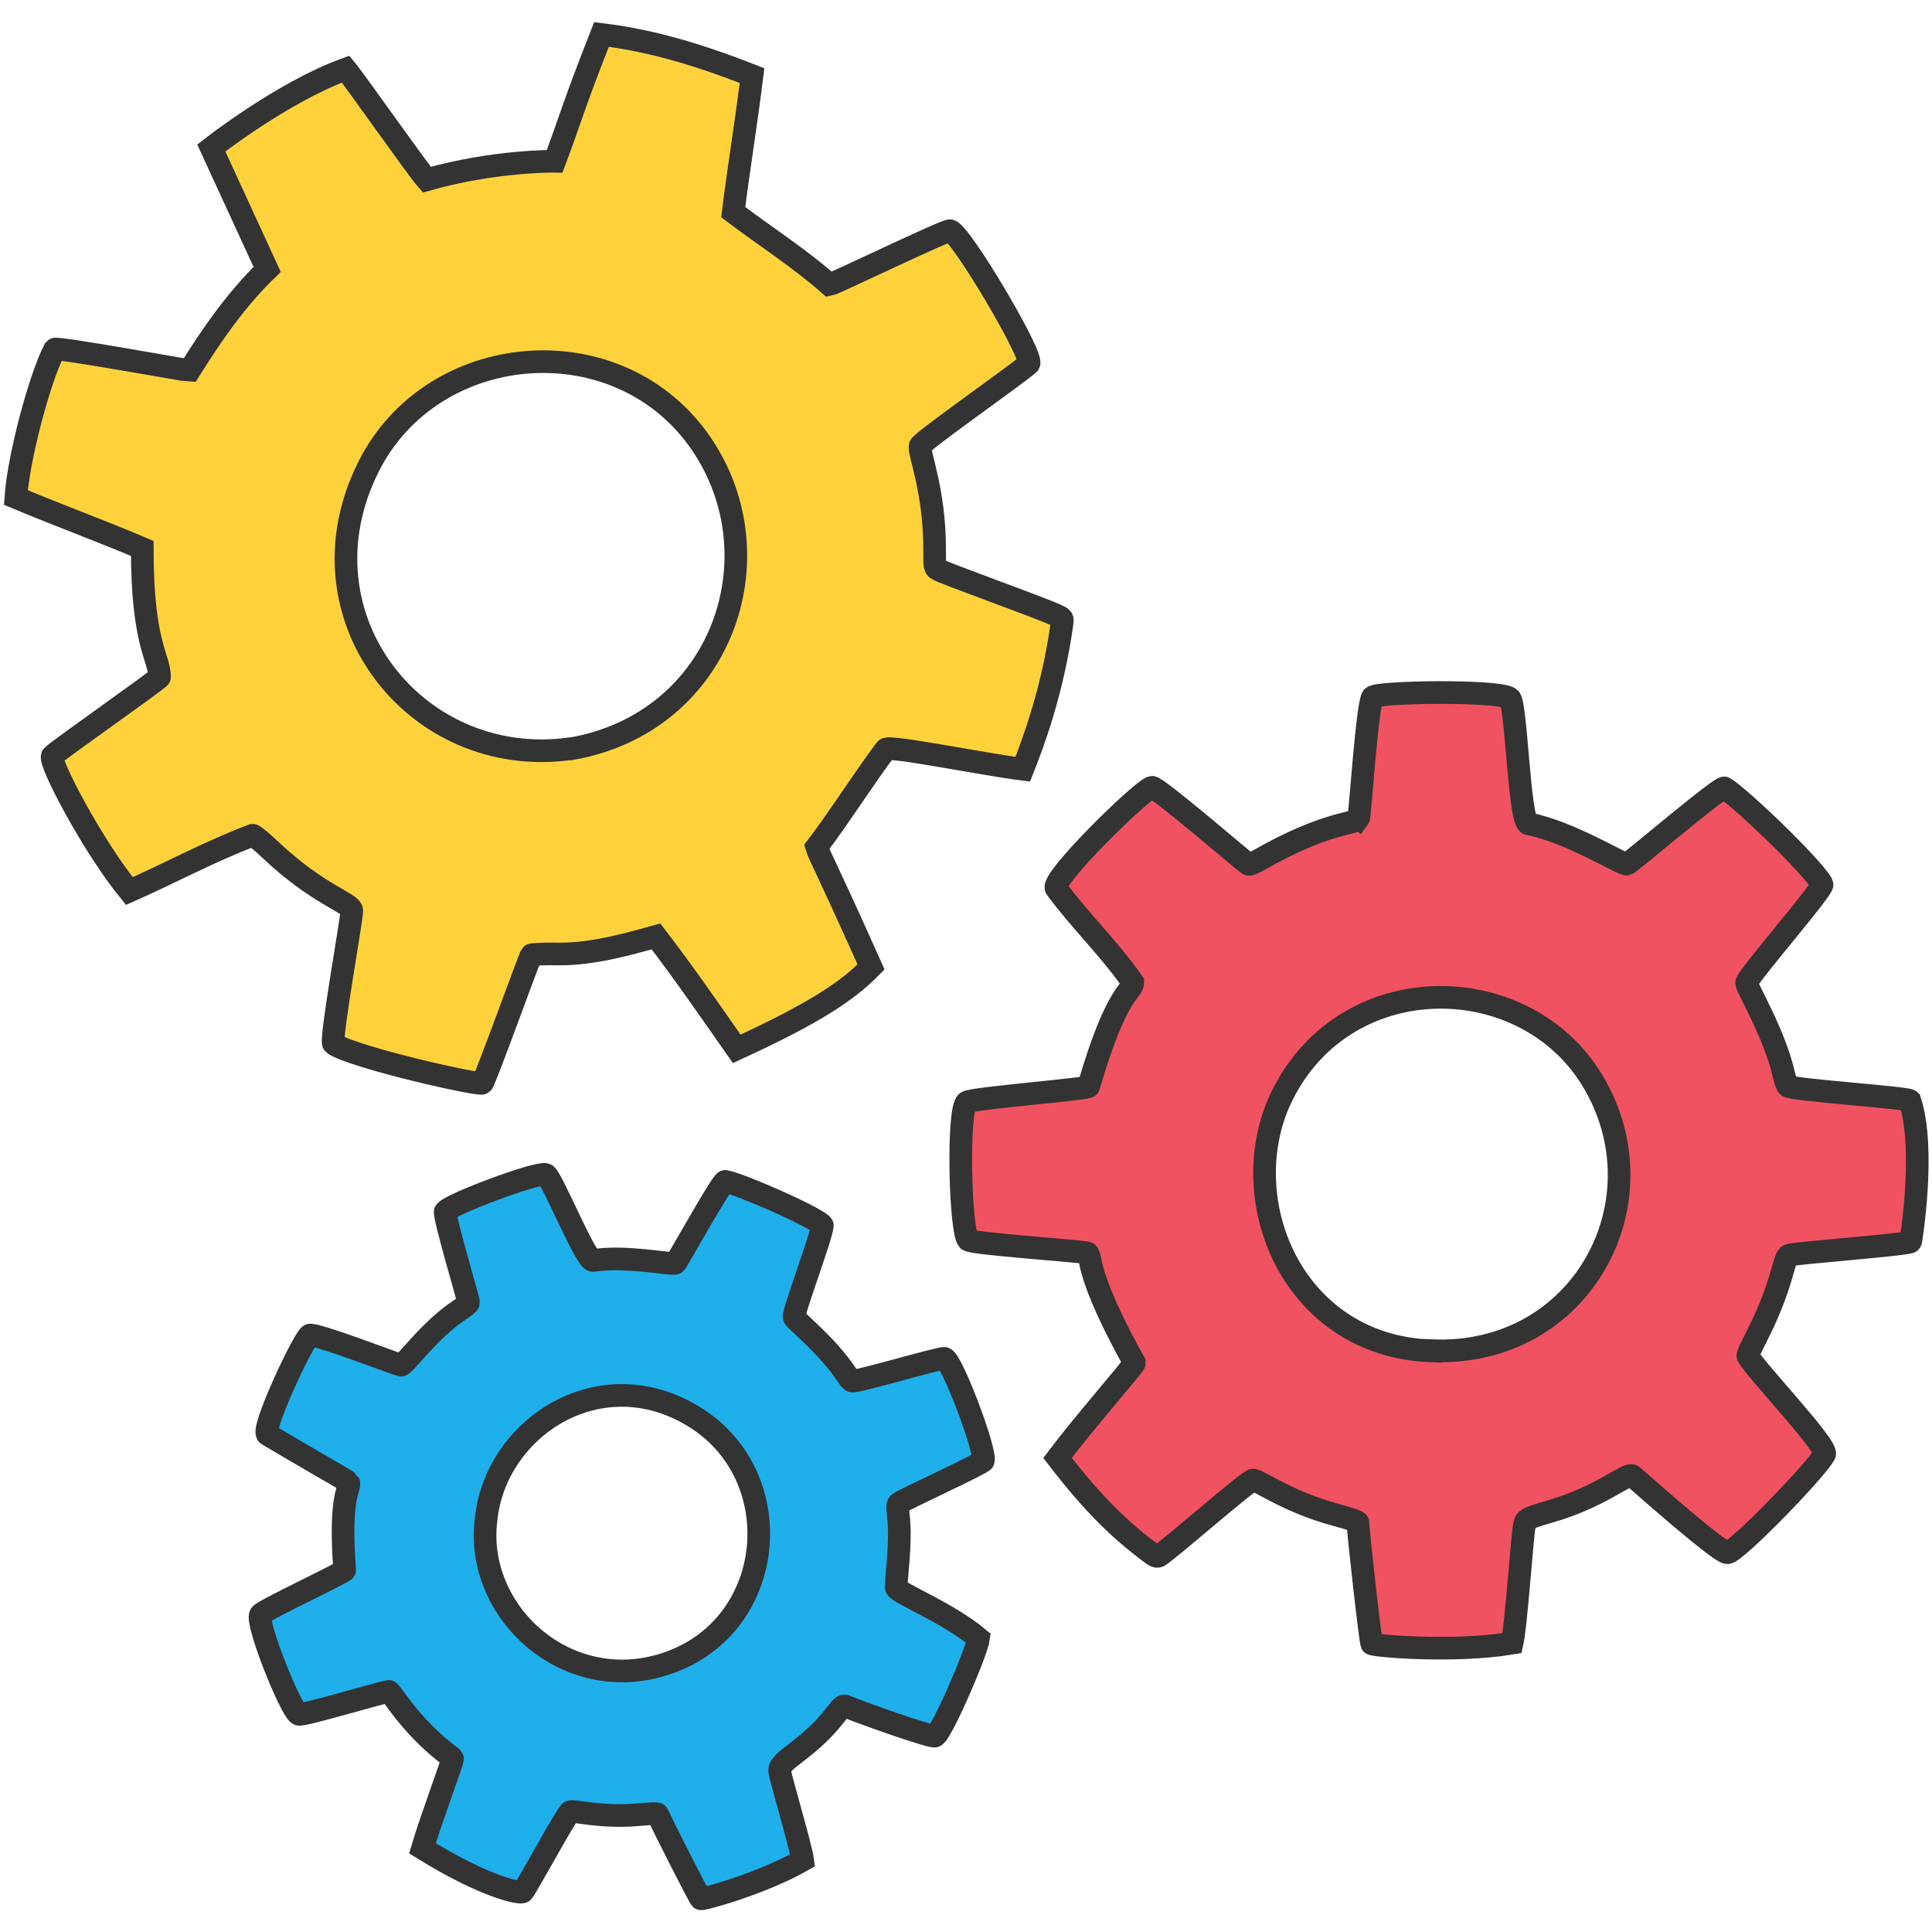
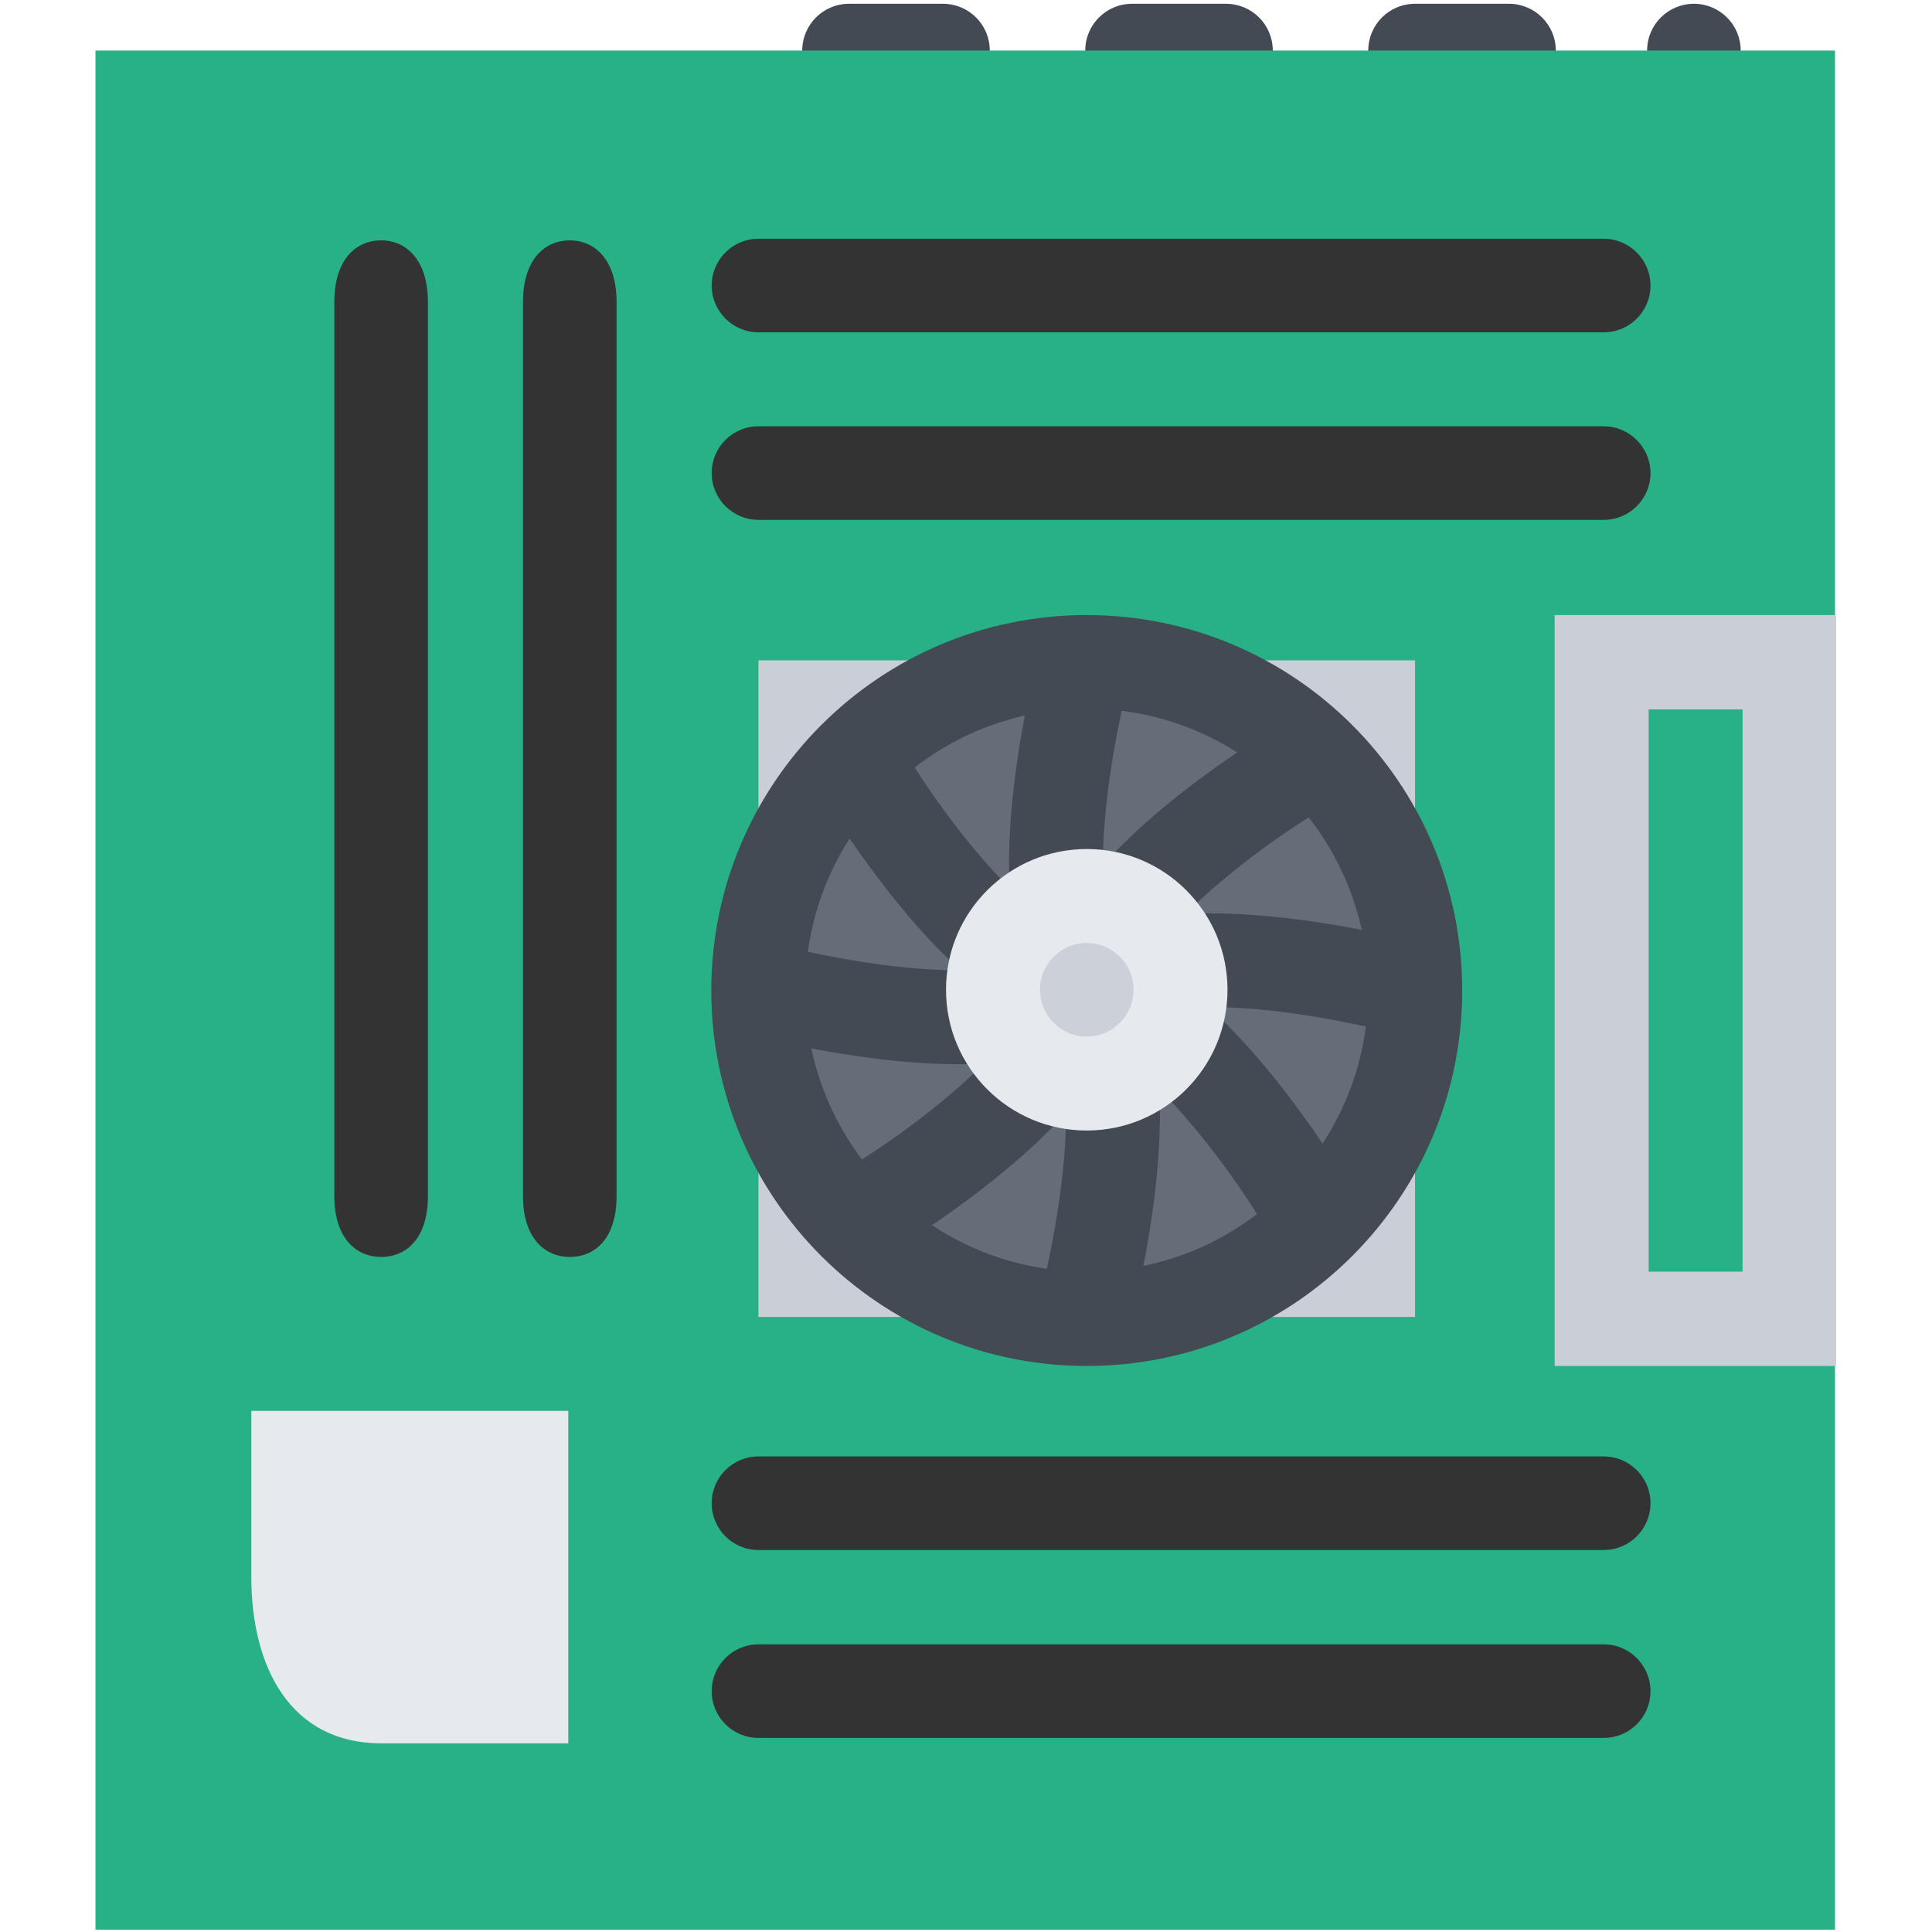
<svg xmlns="http://www.w3.org/2000/svg" width="512" height="512" version="1.1" viewBox="0 0 512 512">
-   <path d="m360 217c-1.15 1.47-8.6 0.764-26.5 11-1.31 0.769-2.42 1.19-2.69 1.04-0.842-0.481-24.5-20.9-25.6-20.4-3.43 1.37-27.1 24.7-25.3 26.8 6.34 8.6 14.2 16.1 20.3 24.9 0 2.43-4.34 2.04-11.7 27.6-0.239 0.718-30.8 3.06-32.3 4.15-2.54 1.9-1.79 33.9 0.346 36.5 0.798 1.03 29.8 2.92 31.6 3.46 0.231 0.077 0.538 0.884 0.692 1.81 1.27 7.31 7.1 18.9 11.8 27.3 0 0.646-13.8 16.4-20.4 25.2 9.79 12.7 16.6 19 23.8 24.5 2.19 1.69 2.54 1.84 3.23 1.38 2.9-1.83 23.6-20 24.8-20 1.49 0 9.22 5.79 22 9.23 3.88 1.04 5.8 1.73 5.8 2.04 0 2.5 3.31 31.6 3.65 32.1 0.212 0.53 21.5 2.44 37.2-0.154 1.07-4.67 2.59-27.6 3.23-31.1 0.346-1.84 0.538-1.96 6.96-3.84 13.3-3.83 20.3-10.3 21.7-9.42 3.29 2.9 23.3 20.6 25.2 20.4 2.43-0.25 23.5-21.9 25.7-26.1 1.12-1.99-18.1-22.1-20.3-26-0.192-0.333 1.04-2.69 2.27-5.15 7.23-14.2 7.12-21.1 8.65-21.6 1.43-0.597 31.7-2.81 32.2-3.58 0.045-0.084 4.06-24.4-0.192-37.4-0.828-0.828-31.7-2.83-32.4-3.88-0.269-0.346-0.73-1.81-1.08-3.27-2.4-10.5-9.8-22.9-9.8-24 0-1.56 20.6-25.1 20-26.2-2.51-4.66-22-23.3-25.9-25.5-0.946-0.552-25.2 20.1-25.8 20.2-1.62 0-15-8.52-26.1-10.7-2.48-0.481-3.23-32.2-5-33.3-3.26-2.18-34.9-1.69-36.3-0.293s-3.41 31.9-3.73 32.3zm19.3 141c-37.2-1.32-52.9-40.9-39.4-67.9 17.1-34.1 64.2-33.4 82.1-3.76 19.3 31.9-2.81 73.4-42.7 71.6z" style="fill:#f05262;stroke-width:6;stroke:#333" />
-   <path d="m70.8 71.4c-8.17 7.89-14.6 17.2-20.6 26.8-0.646 0-35.2-6.28-35.7-5.66-4.03 7.71-9.59 28.8-10.3 39.3 11.6 4.86 22.7 8.91 33.5 13.5 0 25.7 4.58 28.8 4.58 34.1 0 0.535-27.3 19.6-28.4 20.9-1.17 1.36 10.8 24.1 20.4 35.8 10.9-4.81 21.5-10.6 32.7-14.8 0.327 0 2.48 1.8 4.84 4.02 12.4 11.7 21.2 13.9 21.4 15.9 0.239 1.32-5.88 34.7-4.81 35.4 5.77 3.71 38.7 11.1 39.4 10.4 0.947-1.22 12.6-33.6 13-34 0.196-0.131 2.65-0.262 5.43-0.262 9.47 0.363 18.6-2.13 27.6-4.64 7.45 9.69 14.4 19.8 21.4 29.8 21-9.66 29.4-15.4 35.6-21.7-12.8-28.6-13.6-29.2-14.4-31.8 5.88-7.72 12.3-17.9 18.3-25.9 1.02-1.09 26.1 4.04 36.3 5.3 2.68-6.74 7.92-20.7 10.4-38.6 0.196-1.34 0.164-1.41-1.01-2-3.3-1.72-30.8-11.5-32-12.4-0.719-0.458-0.752-0.654-0.752-5.62 0-15-4.17-25.1-3.86-27 0.153-1.14 25.3-18.7 28.8-21.8 1.74-1.54-18.3-35.3-20.9-35.3-1.53 0-30.7 14.1-31.9 14.3-7.81-6.9-17-12.8-25.5-19.2 1.39-11.4 3.35-23 4.98-36.2-16.8-6.6-28.8-9.56-39.9-10.9-7.78 19.8-8.13 22.2-12.4 33.6 0 0-15.9-0.237-33.9 4.88-2.78-3.17-18.6-25.8-21.5-29.3-16.8 6.11-35.6 20.9-35.6 20.9zm80.5 127c-41.8 5.92-74.4-36.6-52.7-76.5 17.8-32.2 65.8-35.6 87.2-4.37 20.7 30.3 5.32 74-34.4 80.9z" style="fill:#ffd23c;stroke-width:6;stroke:#333" />
-   <path d="m118 321c-0.509 1.11 6.3 23.8 6.18 24.2-0.102 0.324-1.12 1.18-2.26 1.89-8.14 5.33-14.8 14.9-15.7 14.7-0.741-0.121-23.6-8.88-24.2-7.92-2.12 1.93-13 25.3-11.1 26.3 4.79 2.84 9.59 5.66 14.4 8.44 3.84 2.2 7.02 4.07 7.06 4.18 0.658 1.76-2.6 2.66-1.04 23.3 0.019 0.587-21.5 10.6-22.3 11.8-1.33 2.07 7.87 25.1 10.1 26.4 0.858 0.53 22.4-5.95 23.9-6.04 0.628-0.02 5.21 8.49 15.1 16.3 0.92 0.675 1.74 1.33 1.79 1.47 0.175 0.469-5.57 15.7-7.98 23.8 17.1 10.6 26.2 12.1 26.6 11.5 1.61-2.11 11.7-20.9 12.6-21.2 1.08-0.403 8.27 1.71 18.4 0.762 3.1-0.297 4.69-0.315 4.77-0.091 0.677 1.82 11 22.1 11.4 22.4 0.298 0.328 16.3-4.05 27-10.2-0.491-3.7-5.59-20.7-6.08-23.5-0.529-3.06 7.26-5.39 14.8-15.1 1.56-2.04 1.94-2.41 2.49-2.29 4.79 2 23.2 8.46 23.8 7.98 1.78-0.661 11.1-22.2 11.6-25.9-8.13-6.81-21.3-12-21.8-13.4-0.308-0.827 1.46-12 0.536-19.2-0.264-2.16-0.259-2.83 0.153-3.18 0.879-0.821 22.3-10.6 22.4-11.3 0.49-3.41-8.31-26.4-10.3-27.1-0.826-0.378-23.8 6.52-24.6 5.96-0.289-0.179-1.02-1.12-1.67-2.08-4.59-6.99-13.3-14-13.6-14.8-0.422-1.13 8.18-23.8 7.43-24.5-3.08-2.7-22.3-11-25.7-11.5-0.837-0.145-12.8 21.4-13.2 21.7-1.17 0.437-13.2-2.12-21.8-0.737-1.93 0.323-11.1-22.5-12.6-22.8-2.59-0.61-25.8 8.1-26.6 9.9zm58.2 120c-26.3 8.45-50.4-14-47.4-38.2 2.42-24.6 30.6-43 55.7-27s21.2 55.8-8.34 65.2z" style="fill:#1fafeb;stroke-width:6;stroke:#333" />
+   <path d="m225 1c-6.85 0-12.4 5.56-12.4 12.4 0 6.87 5.58 12.4 12.4 12.4h24.9c6.87 0 12.4-5.58 12.4-12.4 0-6.87-5.56-12.4-12.4-12.4h-24.9zm75 0c-6.85 0-12.4 5.56-12.4 12.4 0 6.87 5.58 12.4 12.4 12.4h24.9c6.87 0 12.4-5.58 12.4-12.4 0-6.87-5.56-12.4-12.4-12.4h-24.9zm75 0c-6.87 0-12.4 5.56-12.4 12.4 0 6.87 5.58 12.4 12.4 12.4h24.9c6.87 0 12.4-5.58 12.4-12.4 0-6.87-5.58-12.4-12.4-12.4h-24.9zm73.9 0c-6.85 0-12.4 5.56-12.4 12.4 0 6.87 5.58 12.4 12.4 12.4 6.89 0 12.4-5.58 12.4-12.4 0-6.87-5.56-12.4-12.4-12.4z" fill="#434a54" />
+   <rect x="25.3" y="13.4" width="461" height="498" fill="#28b186" />
+   <path d="m101 462c-23.9 0-34.4-20-34.4-44.1v-44h84v88.1z" fill="#e6e9ed" />
+   <path d="m101 63.7c-6.87 0-12.4 5.33-12.4 16.3v237c0 10.9 5.58 16.1 12.4 16.1 6.87 0 12.4-5.15 12.4-16.1v-237c0-10.9-5.56-16.3-12.4-16.3zm50 0c-6.85 0-12.4 5.33-12.4 16.3v237c0 10.9 5.58 16.1 12.4 16.1 6.89 0 12.4-5.15 12.4-16.1v-237c0-10.9-5.56-16.3-12.4-16.3zm50-0.43c-6.87 0-12.4 5.58-12.4 12.4s5.58 12.4 12.4 12.4h224c6.87 0 12.4-5.56 12.4-12.4s-5.58-12.4-12.4-12.4zm0 49.7c-6.87 0-12.4 5.56-12.4 12.4s5.58 12.4 12.4 12.4h224c6.87 0 12.4-5.58 12.4-12.4s-5.58-12.4-12.4-12.4zm0 273c-6.87 0-12.4 5.58-12.4 12.4 0 6.87 5.58 12.4 12.4 12.4h224c6.87 0 12.4-5.58 12.4-12.4 0-6.87-5.58-12.4-12.4-12.4zm0 49.8c-6.87 0-12.4 5.58-12.4 12.4 0 6.87 5.58 12.4 12.4 12.4h224c6.87 0 12.4-5.56 12.4-12.4s-5.58-12.4-12.4-12.4z" fill="#333" />
+   <path d="m412 163v199h74.6v-199zm49.8 174h-24.9v-149h24.9z" fill="#cacfd7" />
+   <rect x="201" y="175" width="174" height="174" fill="#cacfd7" />
+   <path d="m288 349c-48 0-87.1-39-87.1-87.1s39.1-87.1 87.1-87.1 87.1 39.1 87.1 87.1-39 87.1-87.1 87.1z" fill="#656d78" />
+   <path d="m370 274 6.58-24c-0.674-0.182-16.6-4.5-35.8-6.71-9.79-1.13-18.7-1.48-26.6-1.09 11.5-11.5 27.6-23 40.1-30.1l-12.3-21.6c-0.602 0.346-14.9 8.55-30.1 20.6-7.73 6.14-14.2 12.2-19.6 18.1 0-5.27 0.346-11.1 1.06-17.3 1.93-17.2 5.92-32 6.01-32.4l-24-6.56c-0.182 0.655-4.5 16.6-6.71 35.8-1.11 9.79-1.48 18.7-1.09 26.6-11.5-11.5-23-27.6-30.1-40.1l-21.6 12.3c0.346 0.602 8.55 14.9 20.6 30 6.14 7.73 12.2 14.3 18.1 19.6-5.27 0.019-11.1-0.328-17.3-1.04-17.3-1.97-32.2-6-32.4-6.03l-3.28 12 3.3-12-6.58 24c0.655 0.182 16.6 4.52 35.8 6.72 7.25 0.82 14 1.24 20.3 1.24 2.17 0 4.28-0.055 6.32-0.146-11.5 11.5-27.6 23-40.1 30.1l12.3 21.6c0.602-0.346 14.9-8.55 30-20.6 7.73-6.12 14.3-12.2 19.6-18.1 0.019 5.27-0.328 11.1-1.04 17.3-1.97 17.3-5.98 32.2-6.03 32.3l24 6.58c0.182-0.674 4.52-16.6 6.72-35.8 1.11-9.79 1.48-18.7 1.09-26.6 11.5 11.5 23 27.6 30.1 40.1l21.6-12.3c-0.346-0.602-8.55-14.9-20.6-30-6.12-7.73-12.2-14.2-18.1-19.6 5.27 0 11.1 0.346 17.3 1.06 17.3 1.95 32.2 5.98 32.3 6.01z" fill="#434a54" />
+   <path d="m288 287c-13.7 0-24.9-11.2-24.9-24.9s11.2-24.9 24.9-24.9 24.9 11.2 24.9 24.9-11.2 24.9-24.9 24.9z" fill="#ccd1d9" />
+   <path d="m288 225c-20.6 0-37.3 16.7-37.3 37.3s16.7 37.3 37.3 37.3 37.3-16.7 37.3-37.3-16.7-37.3-37.3-37.3zm0 49.7c-6.87 0-12.4-5.58-12.4-12.4 0-6.87 5.58-12.4 12.4-12.4 6.85 0 12.4 5.58 12.4 12.4 0 6.85-5.58 12.4-12.4 12.4z" fill="#e6e9ed" />
+   <path d="m288 163c-55 0-99.5 44.6-99.5 99.5 0 55 44.6 99.5 99.5 99.5 55 0 99.5-44.6 99.5-99.5 0-55-44.6-99.5-99.5-99.5zm0 174c-41.2 0-74.6-33.5-74.6-74.6 0-41.2 33.5-74.6 74.6-74.6s74.6 33.5 74.6 74.6-33.5 74.6-74.6 74.6z" fill="#434a54" />
</svg>
